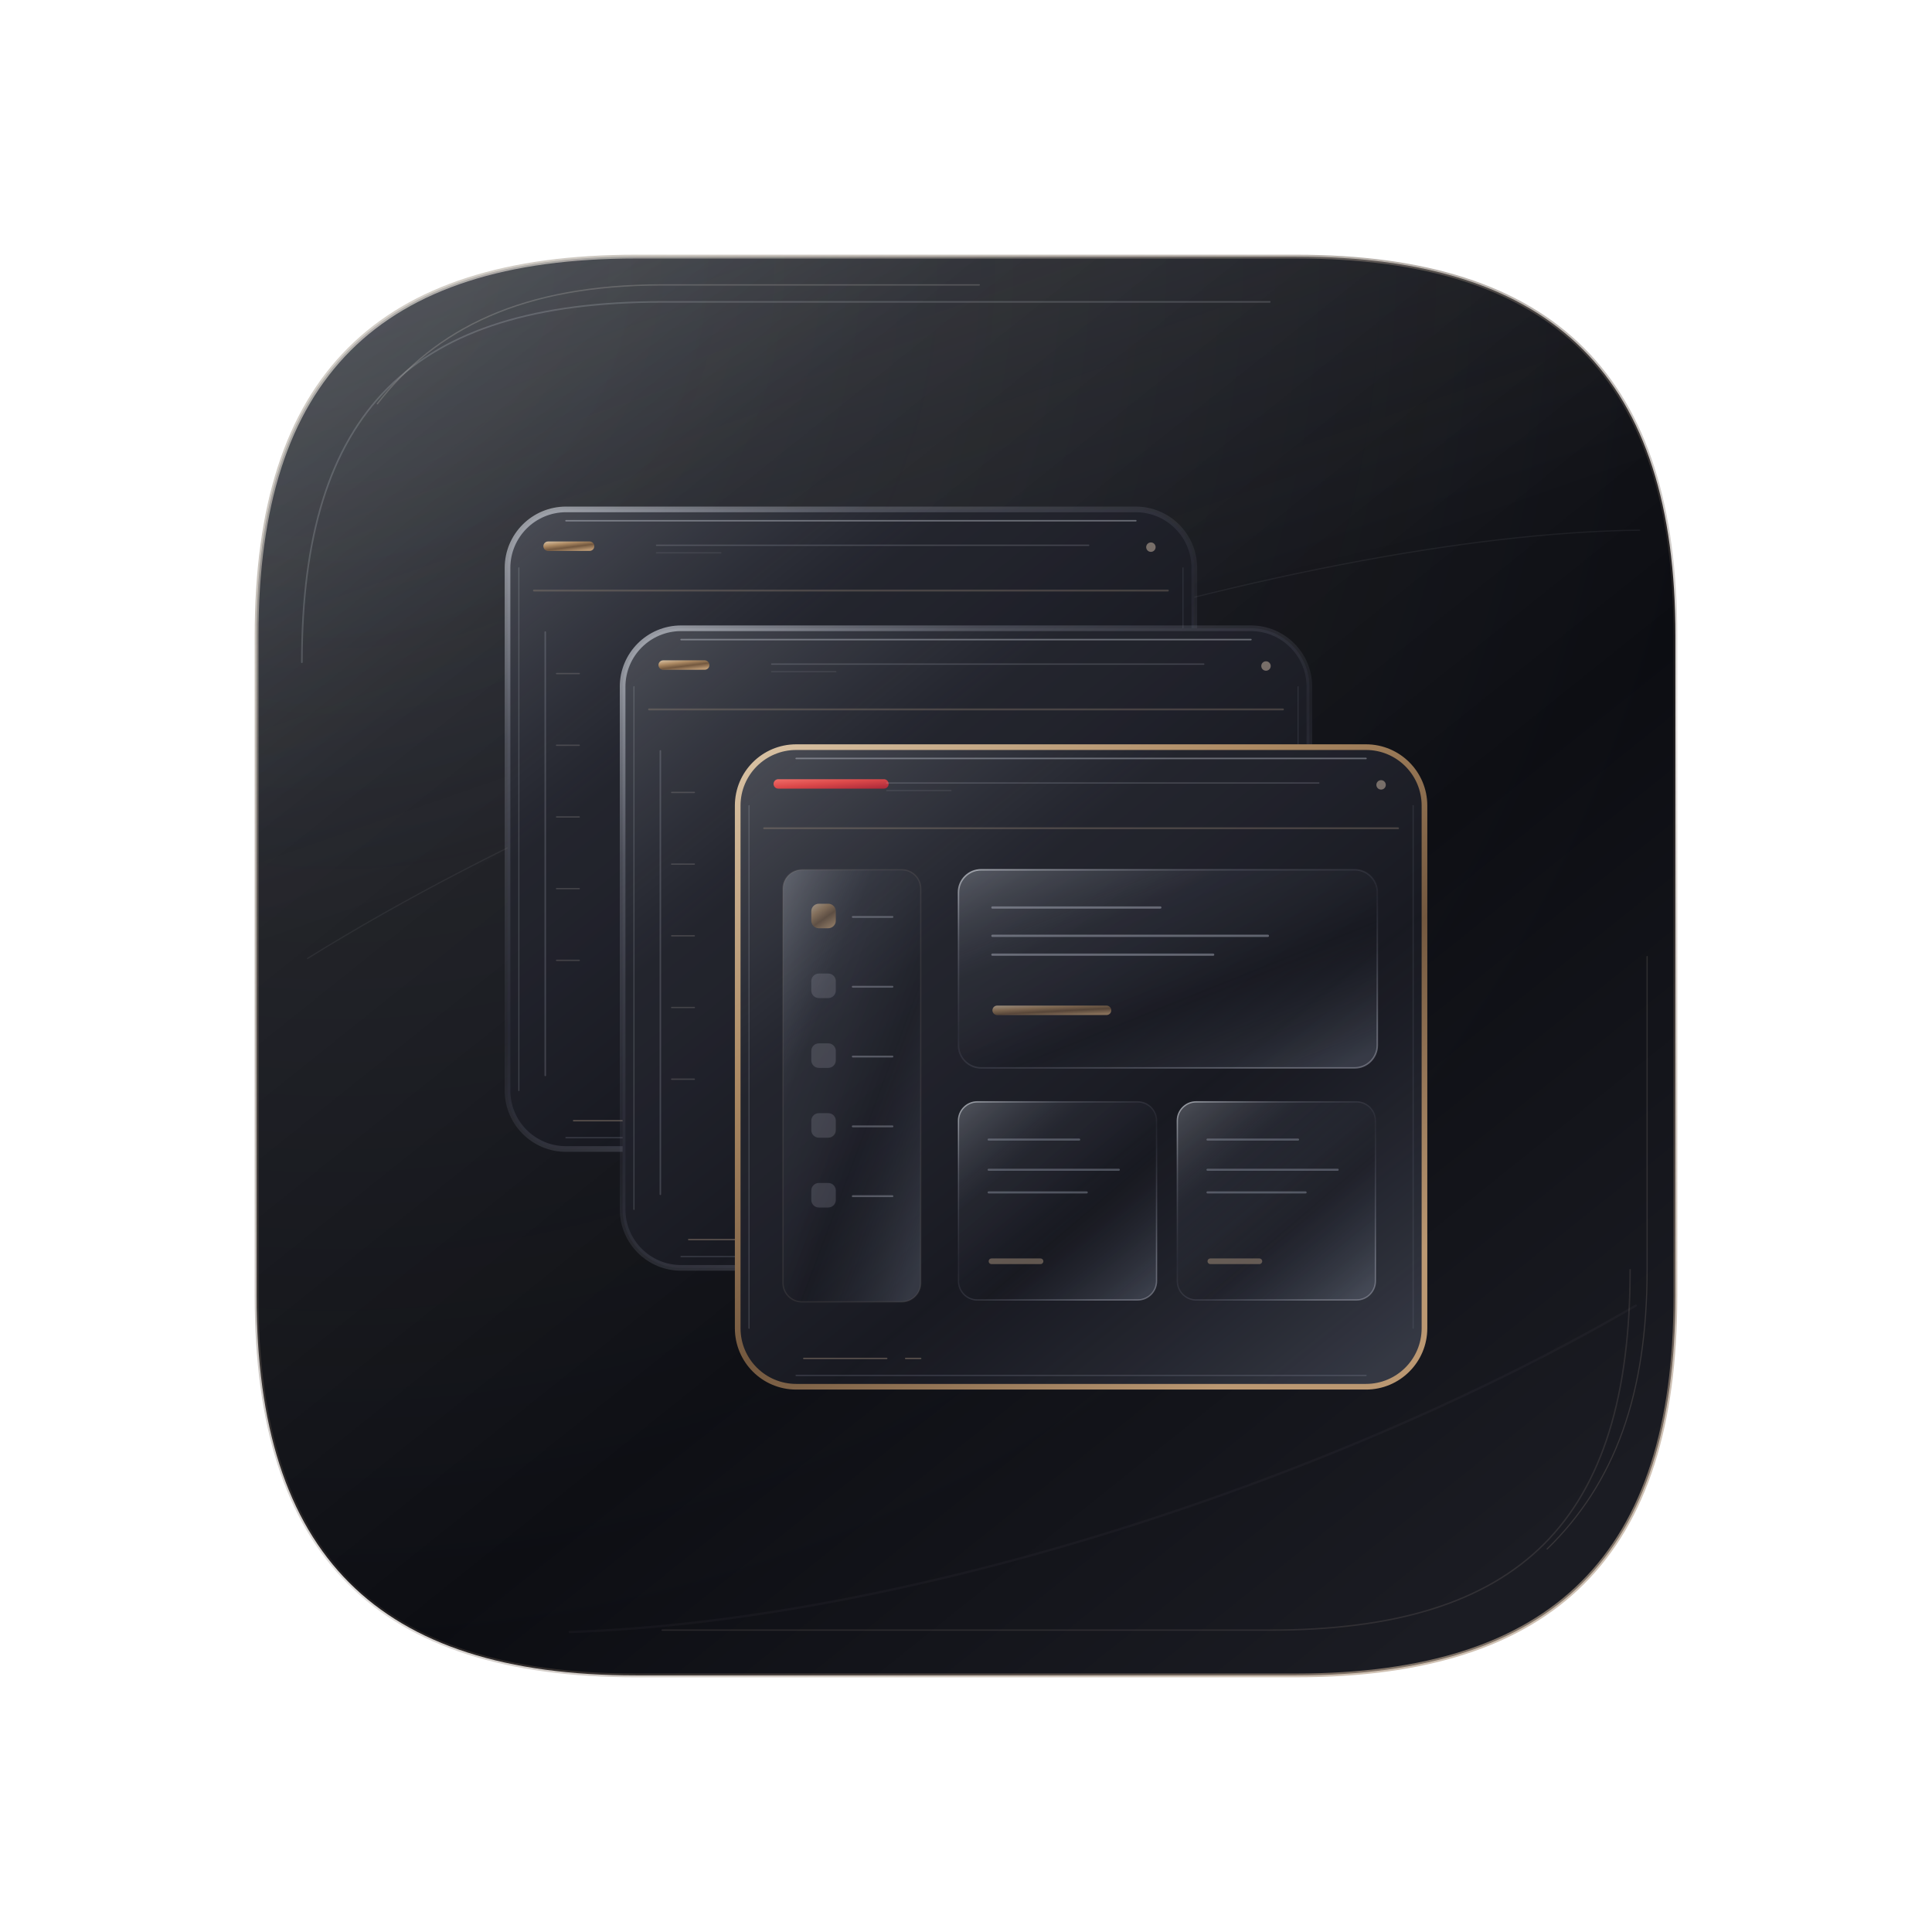
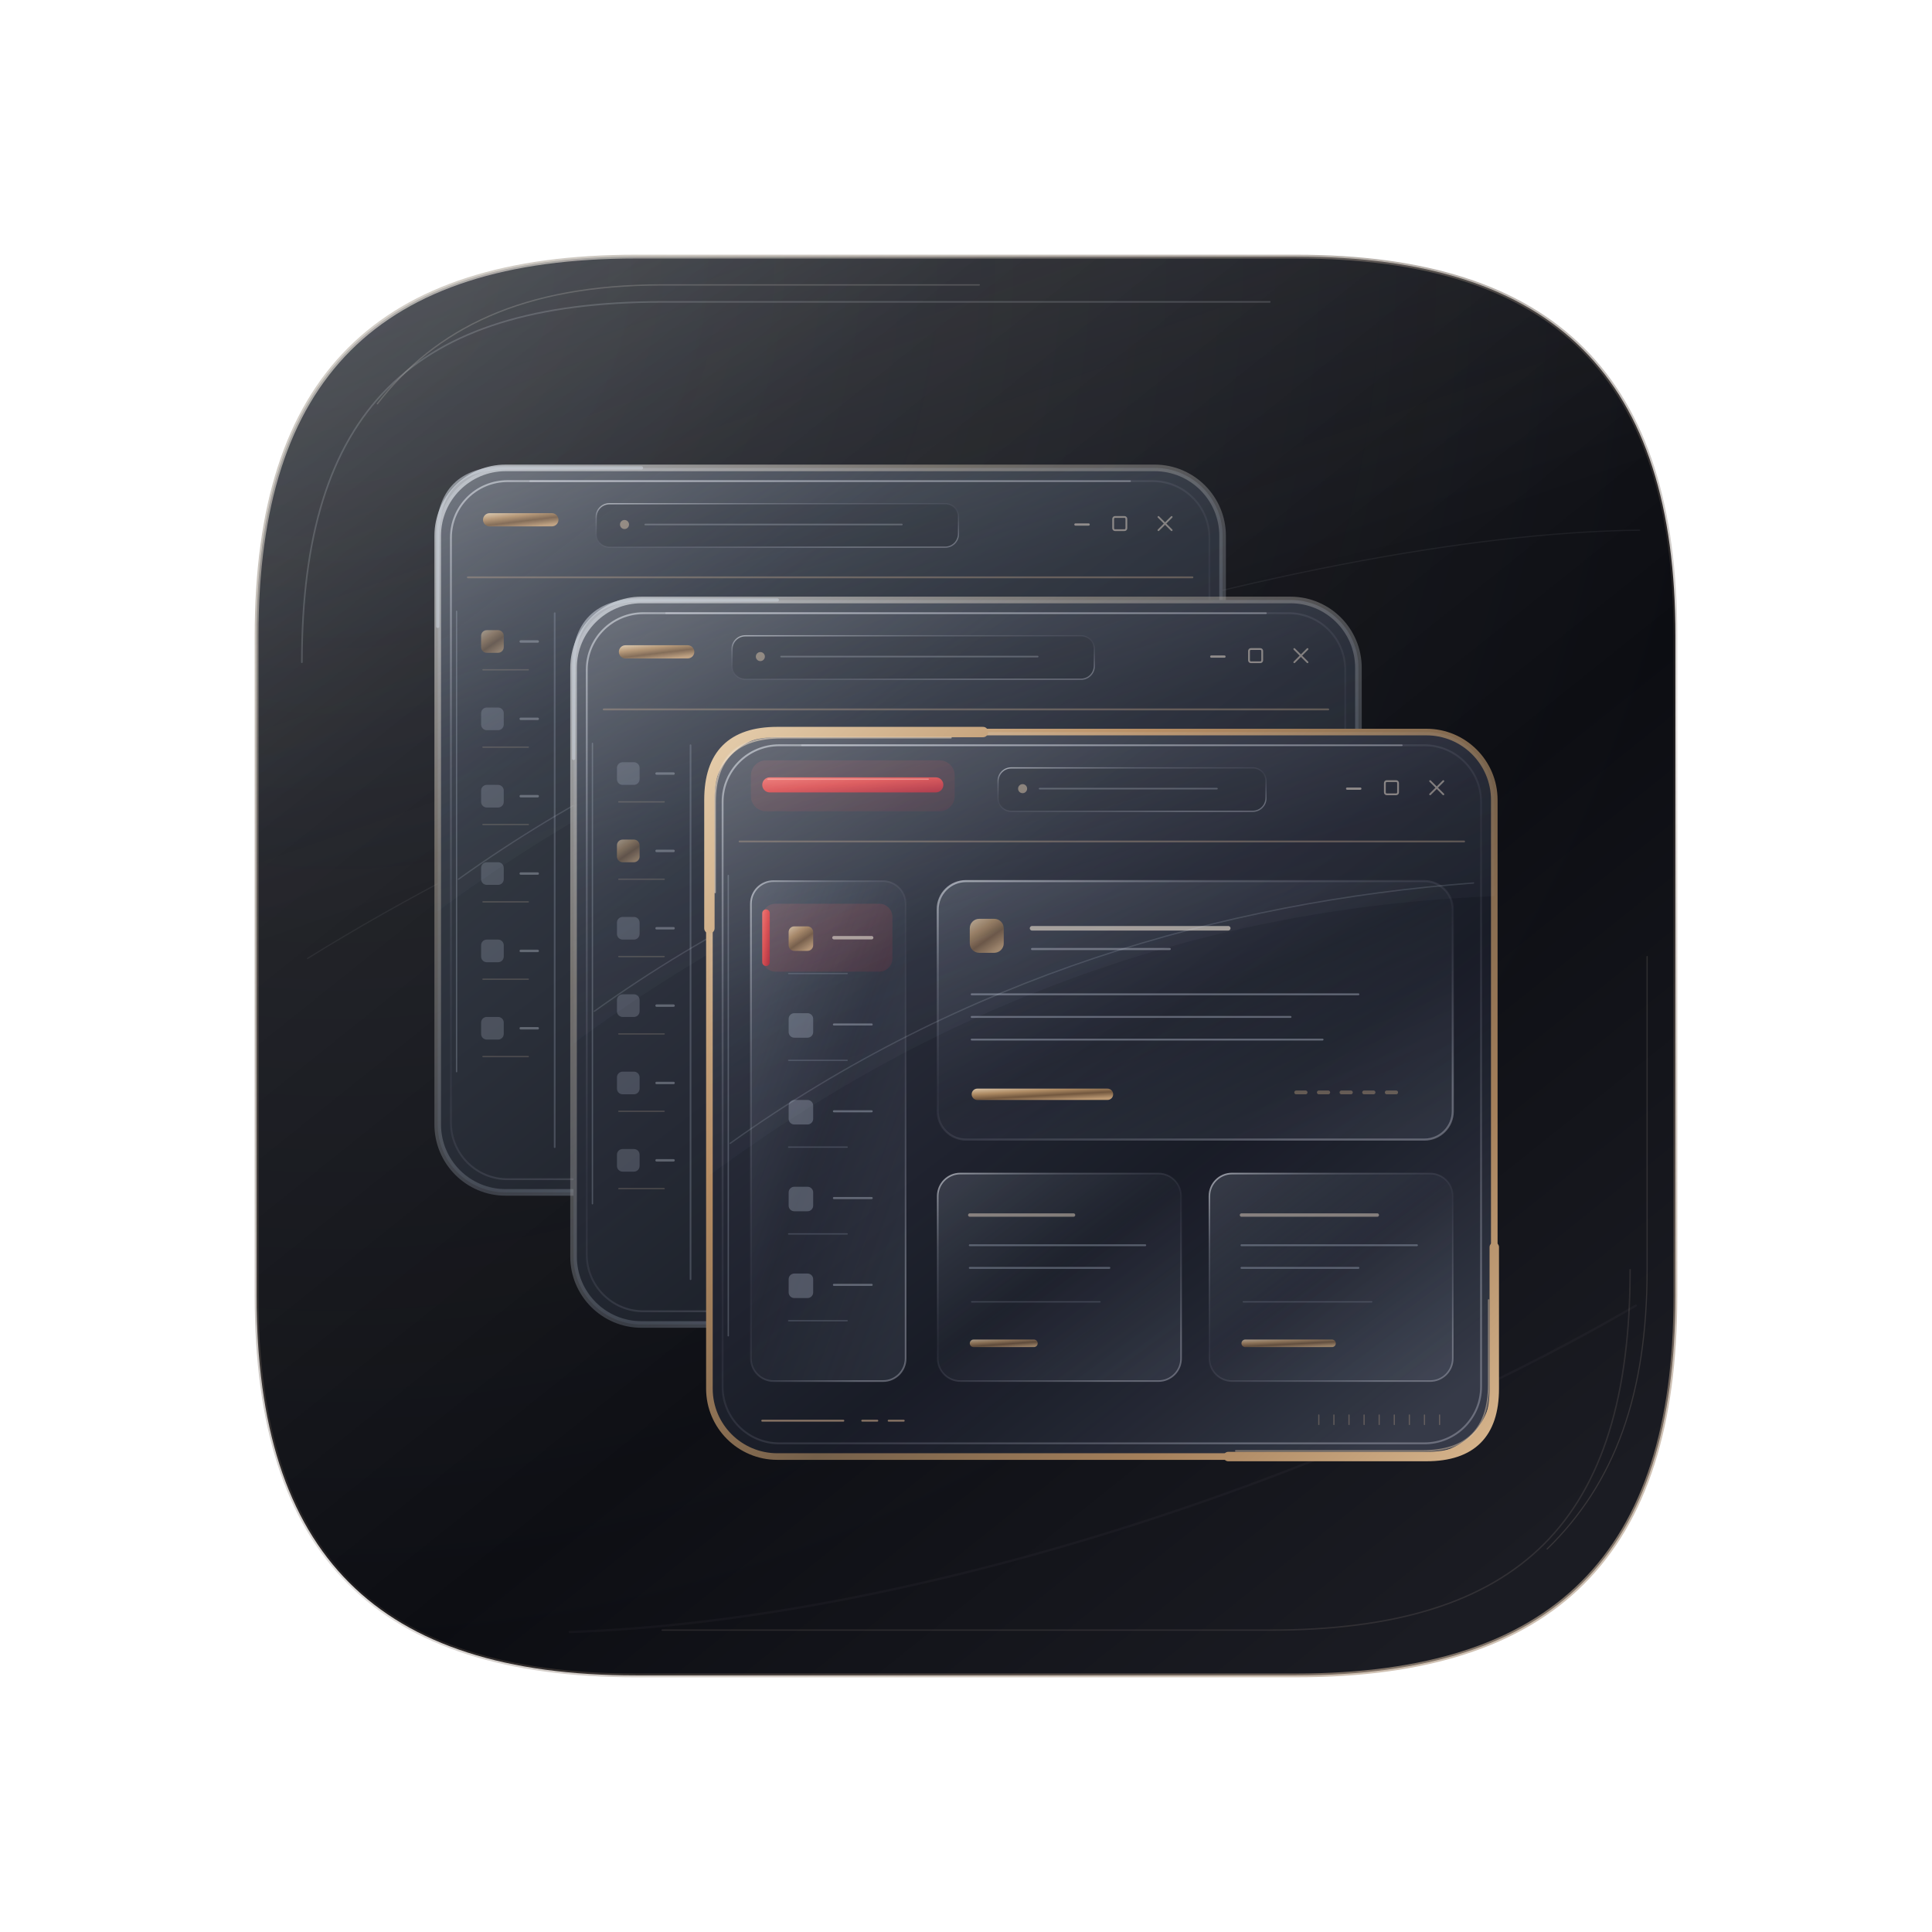
<svg xmlns="http://www.w3.org/2000/svg" width="1024" height="1024" viewBox="0 0 1024 1024" role="img" aria-labelledby="bastle-master-title bastle-master-desc" data-optical-size="master">
  <defs>
    <linearGradient id="bastle-master-obsidian" x1="0" y1="0" x2=".8" y2="1">
      <stop stop-color="#383b40" />
      <stop offset=".25" stop-color="#1c1d22" />
      <stop offset=".65" stop-color="#0c0d12" />
      <stop offset="1" stop-color="#1b1c23" />
    </linearGradient>
    <linearGradient id="bastle-master-rim" x1=".15" y1="0" x2=".8" y2="1">
      <stop stop-color="#c9c3ba" stop-opacity=".8" />
      <stop offset=".3" stop-color="#7c7065" stop-opacity=".55" />
      <stop offset=".62" stop-color="#65564c" stop-opacity=".2" />
      <stop offset="1" stop-color="#b6a08a" stop-opacity=".65" />
    </linearGradient>
    <linearGradient id="bastle-master-bronze" x1="0" y1="0" x2=".7" y2="1">
      <stop stop-color="#dac4a6" />
      <stop offset=".35" stop-color="#ad8a63" />
      <stop offset=".65" stop-color="#73583f" />
      <stop offset="1" stop-color="#bb9872" />
    </linearGradient>
    <linearGradient id="bastle-master-glass" x1=".05" y1="0" x2=".9" y2="1">
      <stop stop-color="#ced5df" stop-opacity=".26" />
      <stop offset=".3" stop-color="#8a93a5" stop-opacity=".08" />
      <stop offset=".62" stop-color="#0b0c13" stop-opacity=".12" />
      <stop offset="1" stop-color="#94a0b6" stop-opacity=".22" />
    </linearGradient>
    <linearGradient id="bastle-master-reflection" x1="0" y1="0" x2=".65" y2="1">
      <stop stop-color="#edf1f5" stop-opacity=".13" />
      <stop offset=".4" stop-color="#e0e7f0" stop-opacity=".04" />
      <stop offset=".65" stop-color="#e0e7f0" stop-opacity="0" />
    </linearGradient>
    <linearGradient id="bastle-master-glassEdge" x1="0" y1="0" x2=".7" y2="1">
      <stop stop-color="#d0d4db" stop-opacity=".7" />
      <stop offset=".24" stop-color="#a6aab8" stop-opacity=".3" />
      <stop offset=".55" stop-color="#5a5b6c" stop-opacity=".15" />
      <stop offset="1" stop-color="#b0b4c2" stop-opacity=".43" />
    </linearGradient>
    <linearGradient id="bastle-master-red" x1="0" y1="0" x2="1" y2="1">
      <stop stop-color="#f06d68" />
      <stop offset=".45" stop-color="#dc494a" />
      <stop offset="1" stop-color="#a92738" />
    </linearGradient>
    <radialGradient id="bastle-master-ambient" cx=".05" cy="0" r="1">
      <stop stop-color="#b0b8c5" stop-opacity=".1" />
      <stop offset="1" stop-color="#b0b8c5" stop-opacity="0" />
    </radialGradient>
    <clipPath id="bastle-master-faceClip">
      <path d="M337 136H687C824 136 888 200 888 337V687C888 824 824 888 687 888H337C200 888 136 824 136 687V337C136 200 200 136 337 136Z" />
    </clipPath>
  </defs>
  <g id="bastle-master-obsidian-glass-face">
    <path d="M337 136H687C824 136 888 200 888 337V687C888 824 824 888 687 888H337C200 888 136 824 136 687V337C136 200 200 136 337 136Z" fill="url(#bastle-master-obsidian)" stroke="url(#bastle-master-rim)" stroke-width="2" stroke-linecap="round" stroke-linejoin="round" />
    <g id="bastle-master-surface-light" clip-path="url(#bastle-master-faceClip)">
      <rect x="136" y="136" width="752" height="752" rx="0" fill="url(#bastle-master-ambient)" />
      <path d="M136 136H888V264C698 278 343 398 136 535Z" fill="url(#bastle-master-reflection)" />
      <path d="M163 508C369 380 686 283 869 281" fill="none" stroke="#d1d6df" stroke-width="0.65" stroke-linecap="round" stroke-linejoin="round" opacity=".07" />
      <path d="M302 865C483 859 711 783 867 692" fill="none" stroke="#b3a6b0" stroke-width="1.2" stroke-linecap="round" stroke-linejoin="round" opacity=".045" />
    </g>
    <path d="M160 351C160 218 218 160 351 160H673" fill="none" stroke="#dce2e9" stroke-width="0.85" stroke-linecap="round" stroke-linejoin="round" opacity=".19" />
    <path d="M864 673C864 806 806 864 673 864H351" fill="none" stroke="#a99b90" stroke-width="0.75" stroke-linecap="round" stroke-linejoin="round" opacity=".16" />
    <g id="bastle-master-polished-perimeter">
      <path d="M200 214C231 174 277 151 351 151H519" fill="none" stroke="#e8e1d8" stroke-width="0.7" stroke-linecap="round" stroke-linejoin="round" opacity=".2" />
      <path d="M873 507V673C873 739 856 786 820 821" fill="none" stroke="#c5b4a4" stroke-width="0.6" stroke-linecap="round" stroke-linejoin="round" opacity=".17" />
    </g>
  </g>
+   <defs>
+     <linearGradient id="bastle-master-sessionGlass" x1=".02" y1="0" x2=".85" y2="1">
+       <stop stop-color="#ced6e2" stop-opacity=".3" />
+       <stop offset=".3" stop-color="#8997ad" stop-opacity=".13" />
+       <stop offset=".64" stop-color="#181b27" stop-opacity=".12" />
+       <stop offset="1" stop-color="#a1acc2" stop-opacity=".21" />
+     </linearGradient>
+     <linearGradient id="bastle-master-sessionEdge" x1="0" y1="0" x2=".8" y2="1">
+       <stop stop-color="#c3c9d2" stop-opacity=".88" />
+       <stop offset=".32" stop-color="#b0a698" stop-opacity=".55" />
+       <stop offset=".64" stop-color="#77808e" stop-opacity=".38" />
+       <stop offset="1" stop-color="#a3abba" stop-opacity=".7" />
+     </linearGradient>
+     <linearGradient id="bastle-master-activeRim" gradientUnits="userSpaceOnUse" x1="394" y1="388" x2="778" y2="772">
+       <stop stop-color="#e2c9a7" />
+       <stop offset=".28" stop-color="#b78e64" />
+       <stop offset=".55" stop-color="#75604a" />
+       <stop offset=".78" stop-color="#a5805b" />
+       <stop offset="1" stop-color="#d4b28a" />
+     </linearGradient>
+     <linearGradient id="bastle-master-sessionReflection" x1=".1" y1="0" x2=".64" y2="1">
+       <stop stop-color="#edf1f8" stop-opacity=".17" />
+       <stop offset=".46" stop-color="#c8d5ec" stop-opacity=".045" />
+       <stop offset="1" stop-color="#bbc8e0" stop-opacity="0" />
+     </linearGradient>
+     <linearGradient id="bastle-master-contentGlass" x1="0" y1="0" x2=".85" y2="1">
+       <stop stop-color="#ced9e9" stop-opacity=".16" />
+       <stop offset=".52" stop-color="#a9b8d0" stop-opacity=".035" />
+       <stop offset="1" stop-color="#a2aec4" stop-opacity=".11" />
+     </linearGradient>
+   </defs>
  <g id="bastle-master-independent-session-windows">
+     <defs>
+       <clipPath id="bastle-master-session-1-clip">
+         <rect x="232" y="248" width="416" height="384" rx="36" />
+       </clipPath>
+     </defs>
    <g id="bastle-master-session-1">
-       <rect x="269" y="270" width="364" height="339" rx="31" fill="#1a1b23" />
      <g id="bastle-master-session-1-glass">
-         <rect x="269" y="270" width="364" height="339" rx="31" fill="url(#bastle-master-glass)" stroke="url(#bastle-master-glassEdge)" stroke-width="3" />
-         <path d="M300 276H602" fill="none" stroke="#d3d8e2" stroke-width="0.8" stroke-linecap="round" stroke-linejoin="round" opacity=".4" />
-         <path d="M275 301V578" fill="none" stroke="#d5dbe4" stroke-width="0.6" stroke-linecap="round" stroke-linejoin="round" opacity=".18" />
-         <path d="M300 603H602" fill="none" stroke="#a8afc2" stroke-width="0.7" stroke-linecap="round" stroke-linejoin="round" opacity=".2" />
-         <path d="M627 301V578" fill="none" stroke="#8b93a6" stroke-width="0.6" stroke-linecap="round" stroke-linejoin="round" opacity=".15" />
-       </g>
-       <g id="bastle-master-header-269-270">
-         <path d="M283 313H619" fill="none" stroke="#a99480" stroke-width="1" stroke-linecap="round" stroke-linejoin="round" opacity=".3" />
-         <rect x="288" y="287" width="27" height="5" rx="2.5" fill="url(#bastle-master-bronze)" />
-         <circle cx="610" cy="290" r="2.5" fill="#b4a394" opacity=".6" />
-         <path d="M348 289H577" fill="none" stroke="#b1b2bf" stroke-width="0.7" stroke-linecap="round" stroke-linejoin="round" opacity=".24" />
-         <path d="M348 293h34" fill="none" stroke="#b1b2bf" stroke-width="0.7" stroke-linecap="round" stroke-linejoin="round" opacity=".12" />
-       </g>
-       <path d="M289 335v235" fill="none" stroke="#bfc4d0" stroke-width="0.8" stroke-linecap="round" stroke-linejoin="round" opacity=".22" />
-       <path d="M295 357h12" fill="none" stroke="#aaa3a0" stroke-width="0.7" stroke-linecap="round" stroke-linejoin="round" opacity=".25" />
-       <path d="M295 395h12" fill="none" stroke="#aaa3a0" stroke-width="0.7" stroke-linecap="round" stroke-linejoin="round" opacity=".25" />
-       <path d="M295 433h12" fill="none" stroke="#aaa3a0" stroke-width="0.7" stroke-linecap="round" stroke-linejoin="round" opacity=".25" />
-       <path d="M295 471h12" fill="none" stroke="#aaa3a0" stroke-width="0.7" stroke-linecap="round" stroke-linejoin="round" opacity=".25" />
-       <path d="M295 509h12" fill="none" stroke="#aaa3a0" stroke-width="0.7" stroke-linecap="round" stroke-linejoin="round" opacity=".25" />
-       <path d="M304 594h44M358 594h8" fill="none" stroke="#b29d89" stroke-width="0.7" stroke-linecap="round" stroke-linejoin="round" opacity=".42" />
-     </g>
+         <rect x="232" y="248" width="416" height="384" rx="36" fill="#262a33" />
+         <rect x="232" y="248" width="416" height="384" rx="36" fill="url(#bastle-master-sessionGlass)" />
+         <rect x="232" y="248" width="416" height="384" rx="36" fill="none" stroke="url(#bastle-master-sessionEdge)" stroke-width="3.5" />
+         <rect x="239" y="255" width="402" height="370" rx="30" fill="none" stroke="url(#bastle-master-glassEdge)" stroke-width="1" />
+       </g>
+       <g id="bastle-master-session-1-header">
+         <path d="M248 306H632" fill="none" stroke="#b69c83" stroke-width="1" stroke-linecap="round" stroke-linejoin="round" opacity=".4" />
+         <rect x="256" y="272" width="40" height="7" rx="3.5" fill="url(#bastle-master-bronze)" />
+         <rect x="316" y="267" width="192" height="23" rx="7" fill="#171b25" stroke="url(#bastle-master-glassEdge)" stroke-width="0.65" fill-opacity=".26" />
+         <circle cx="331" cy="278" r="2.4" fill="#c7b298" opacity=".56" />
+         <path d="M342 278h136" fill="none" stroke="#c2c8d3" stroke-width="0.85" stroke-linecap="round" stroke-linejoin="round" opacity=".29" />
+         <path d="M570 278h7" fill="none" stroke="#c1b7ad" stroke-width="1.2" stroke-linecap="round" stroke-linejoin="round" opacity=".65" />
+         <rect x="590" y="274" width="7" height="7" rx="1" fill="none" stroke="#c1b7ad" stroke-width="0.95" opacity=".62" />
+         <path d="M614 274l7 7m0-7-7 7" fill="none" stroke="#c1b7ad" stroke-width="0.95" stroke-linecap="round" stroke-linejoin="round" opacity=".58" />
+       </g>
+       <g id="bastle-master-session-1-independent-navigation">
+         <path d="M294 325V608" fill="none" stroke="#a4afc2" stroke-width="0.9" stroke-linecap="round" stroke-linejoin="round" opacity=".28" />
+         <rect x="255" y="334" width="12" height="12" rx="3" fill="url(#bastle-master-bronze)" opacity=".6" />
+         <path d="M276 340h9" fill="none" stroke="#c2c9d5" stroke-width="1.3" stroke-linecap="round" stroke-linejoin="round" opacity=".36" />
+         <path d="M256 355h24" fill="none" stroke="#b9a591" stroke-width="0.7" stroke-linecap="round" stroke-linejoin="round" opacity=".25" />
+         <rect x="255" y="375" width="12" height="12" rx="3" fill="#bec8db" opacity=".22" />
+         <path d="M276 381h9" fill="none" stroke="#c2c9d5" stroke-width="1.3" stroke-linecap="round" stroke-linejoin="round" opacity=".36" />
+         <path d="M256 396h24" fill="none" stroke="#b9a591" stroke-width="0.7" stroke-linecap="round" stroke-linejoin="round" opacity=".25" />
+         <rect x="255" y="416" width="12" height="12" rx="3" fill="#bec8db" opacity=".22" />
+         <path d="M276 422h9" fill="none" stroke="#c2c9d5" stroke-width="1.3" stroke-linecap="round" stroke-linejoin="round" opacity=".36" />
+         <path d="M256 437h24" fill="none" stroke="#b9a591" stroke-width="0.7" stroke-linecap="round" stroke-linejoin="round" opacity=".25" />
+         <rect x="255" y="457" width="12" height="12" rx="3" fill="#bec8db" opacity=".22" />
+         <path d="M276 463h9" fill="none" stroke="#c2c9d5" stroke-width="1.3" stroke-linecap="round" stroke-linejoin="round" opacity=".36" />
+         <path d="M256 478h24" fill="none" stroke="#b9a591" stroke-width="0.7" stroke-linecap="round" stroke-linejoin="round" opacity=".25" />
+         <rect x="255" y="498" width="12" height="12" rx="3" fill="#bec8db" opacity=".22" />
+         <path d="M276 504h9" fill="none" stroke="#c2c9d5" stroke-width="1.3" stroke-linecap="round" stroke-linejoin="round" opacity=".36" />
+         <path d="M256 519h24" fill="none" stroke="#b9a591" stroke-width="0.7" stroke-linecap="round" stroke-linejoin="round" opacity=".25" />
+         <rect x="255" y="539" width="12" height="12" rx="3" fill="#bec8db" opacity=".22" />
+         <path d="M276 545h9" fill="none" stroke="#c2c9d5" stroke-width="1.3" stroke-linecap="round" stroke-linejoin="round" opacity=".36" />
+         <path d="M256 560h24" fill="none" stroke="#b9a591" stroke-width="0.7" stroke-linecap="round" stroke-linejoin="round" opacity=".25" />
+       </g>
+       <g id="bastle-master-session-1-reflections" clip-path="url(#bastle-master-session-1-clip)">
+         <path d="M232 248H648V335C496 341 358 390 232 483Z" fill="url(#bastle-master-sessionReflection)" />
+         <path d="M243 466C366 378 504 338 637 328" fill="none" stroke="#d2ddee" stroke-width="0.7" stroke-linecap="round" stroke-linejoin="round" opacity=".15" />
+         <path d="M281 255H599" fill="none" stroke="#e2e7ef" stroke-width="0.8" stroke-linecap="round" stroke-linejoin="round" opacity=".36" />
+         <path d="M242 324V568" fill="none" stroke="#c4cfdf" stroke-width="0.7" stroke-linecap="round" stroke-linejoin="round" opacity=".26" />
+       </g>
+       <g id="bastle-master-session-1-edge-accents">
+         <path d="M232 332V284Q232 248 268 248H340" fill="none" stroke="#cad0d9" stroke-width="1.7" stroke-linecap="round" stroke-linejoin="round" opacity=".58" />
+       </g>
+     </g>
+     <defs>
+       <clipPath id="bastle-master-session-2-clip">
+         <rect x="304" y="318" width="416" height="384" rx="36" />
+       </clipPath>
+     </defs>
    <g id="bastle-master-session-2">
-       <rect x="330" y="333" width="364" height="339" rx="31" fill="#1a1b23" />
      <g id="bastle-master-session-2-glass">
-         <rect x="330" y="333" width="364" height="339" rx="31" fill="url(#bastle-master-glass)" stroke="url(#bastle-master-glassEdge)" stroke-width="3" />
-         <path d="M361 339H663" fill="none" stroke="#d3d8e2" stroke-width="0.8" stroke-linecap="round" stroke-linejoin="round" opacity=".4" />
-         <path d="M336 364V641" fill="none" stroke="#d5dbe4" stroke-width="0.6" stroke-linecap="round" stroke-linejoin="round" opacity=".18" />
-         <path d="M361 666H663" fill="none" stroke="#a8afc2" stroke-width="0.7" stroke-linecap="round" stroke-linejoin="round" opacity=".2" />
-         <path d="M688 364V641" fill="none" stroke="#8b93a6" stroke-width="0.6" stroke-linecap="round" stroke-linejoin="round" opacity=".15" />
-       </g>
-       <g id="bastle-master-header-330-333">
-         <path d="M344 376H680" fill="none" stroke="#a99480" stroke-width="1" stroke-linecap="round" stroke-linejoin="round" opacity=".3" />
-         <rect x="349" y="350" width="27" height="5" rx="2.5" fill="url(#bastle-master-bronze)" />
-         <circle cx="671" cy="353" r="2.5" fill="#b4a394" opacity=".6" />
-         <path d="M409 352H638" fill="none" stroke="#b1b2bf" stroke-width="0.7" stroke-linecap="round" stroke-linejoin="round" opacity=".24" />
-         <path d="M409 356h34" fill="none" stroke="#b1b2bf" stroke-width="0.7" stroke-linecap="round" stroke-linejoin="round" opacity=".12" />
-       </g>
-       <path d="M350 398v235" fill="none" stroke="#bfc4d0" stroke-width="0.8" stroke-linecap="round" stroke-linejoin="round" opacity=".22" />
-       <path d="M356 420h12" fill="none" stroke="#aaa3a0" stroke-width="0.7" stroke-linecap="round" stroke-linejoin="round" opacity=".25" />
-       <path d="M356 458h12" fill="none" stroke="#aaa3a0" stroke-width="0.7" stroke-linecap="round" stroke-linejoin="round" opacity=".25" />
-       <path d="M356 496h12" fill="none" stroke="#aaa3a0" stroke-width="0.7" stroke-linecap="round" stroke-linejoin="round" opacity=".25" />
-       <path d="M356 534h12" fill="none" stroke="#aaa3a0" stroke-width="0.7" stroke-linecap="round" stroke-linejoin="round" opacity=".25" />
-       <path d="M356 572h12" fill="none" stroke="#aaa3a0" stroke-width="0.7" stroke-linecap="round" stroke-linejoin="round" opacity=".25" />
-       <path d="M365 657h44M419 657h8" fill="none" stroke="#b29d89" stroke-width="0.7" stroke-linecap="round" stroke-linejoin="round" opacity=".42" />
-     </g>
+         <rect x="304" y="318" width="416" height="384" rx="36" fill="#20242e" />
+         <rect x="304" y="318" width="416" height="384" rx="36" fill="url(#bastle-master-sessionGlass)" />
+         <rect x="304" y="318" width="416" height="384" rx="36" fill="none" stroke="url(#bastle-master-sessionEdge)" stroke-width="3.5" />
+         <rect x="311" y="325" width="402" height="370" rx="30" fill="none" stroke="url(#bastle-master-glassEdge)" stroke-width="1" />
+       </g>
+       <g id="bastle-master-session-2-header">
+         <path d="M320 376H704" fill="none" stroke="#b69c83" stroke-width="1" stroke-linecap="round" stroke-linejoin="round" opacity=".4" />
+         <rect x="328" y="342" width="40" height="7" rx="3.5" fill="url(#bastle-master-bronze)" />
+         <rect x="388" y="337" width="192" height="23" rx="7" fill="#171b25" stroke="url(#bastle-master-glassEdge)" stroke-width="0.65" fill-opacity=".26" />
+         <circle cx="403" cy="348" r="2.4" fill="#c7b298" opacity=".56" />
+         <path d="M414 348h136" fill="none" stroke="#c2c8d3" stroke-width="0.85" stroke-linecap="round" stroke-linejoin="round" opacity=".29" />
+         <path d="M642 348h7" fill="none" stroke="#c1b7ad" stroke-width="1.2" stroke-linecap="round" stroke-linejoin="round" opacity=".65" />
+         <rect x="662" y="344" width="7" height="7" rx="1" fill="none" stroke="#c1b7ad" stroke-width="0.95" opacity=".62" />
+         <path d="M686 344l7 7m0-7-7 7" fill="none" stroke="#c1b7ad" stroke-width="0.95" stroke-linecap="round" stroke-linejoin="round" opacity=".58" />
+       </g>
+       <g id="bastle-master-session-2-independent-navigation">
+         <path d="M366 395V678" fill="none" stroke="#a4afc2" stroke-width="0.9" stroke-linecap="round" stroke-linejoin="round" opacity=".28" />
+         <rect x="327" y="404" width="12" height="12" rx="3" fill="#bec8db" opacity=".22" />
+         <path d="M348 410h9" fill="none" stroke="#c2c9d5" stroke-width="1.3" stroke-linecap="round" stroke-linejoin="round" opacity=".36" />
+         <path d="M328 425h24" fill="none" stroke="#b9a591" stroke-width="0.7" stroke-linecap="round" stroke-linejoin="round" opacity=".25" />
+         <rect x="327" y="445" width="12" height="12" rx="3" fill="url(#bastle-master-bronze)" opacity=".6" />
+         <path d="M348 451h9" fill="none" stroke="#c2c9d5" stroke-width="1.3" stroke-linecap="round" stroke-linejoin="round" opacity=".36" />
+         <path d="M328 466h24" fill="none" stroke="#b9a591" stroke-width="0.7" stroke-linecap="round" stroke-linejoin="round" opacity=".25" />
+         <rect x="327" y="486" width="12" height="12" rx="3" fill="#bec8db" opacity=".22" />
+         <path d="M348 492h9" fill="none" stroke="#c2c9d5" stroke-width="1.3" stroke-linecap="round" stroke-linejoin="round" opacity=".36" />
+         <path d="M328 507h24" fill="none" stroke="#b9a591" stroke-width="0.7" stroke-linecap="round" stroke-linejoin="round" opacity=".25" />
+         <rect x="327" y="527" width="12" height="12" rx="3" fill="#bec8db" opacity=".22" />
+         <path d="M348 533h9" fill="none" stroke="#c2c9d5" stroke-width="1.3" stroke-linecap="round" stroke-linejoin="round" opacity=".36" />
+         <path d="M328 548h24" fill="none" stroke="#b9a591" stroke-width="0.7" stroke-linecap="round" stroke-linejoin="round" opacity=".25" />
+         <rect x="327" y="568" width="12" height="12" rx="3" fill="#bec8db" opacity=".22" />
+         <path d="M348 574h9" fill="none" stroke="#c2c9d5" stroke-width="1.3" stroke-linecap="round" stroke-linejoin="round" opacity=".36" />
+         <path d="M328 589h24" fill="none" stroke="#b9a591" stroke-width="0.7" stroke-linecap="round" stroke-linejoin="round" opacity=".25" />
+         <rect x="327" y="609" width="12" height="12" rx="3" fill="#bec8db" opacity=".22" />
+         <path d="M348 615h9" fill="none" stroke="#c2c9d5" stroke-width="1.3" stroke-linecap="round" stroke-linejoin="round" opacity=".36" />
+         <path d="M328 630h24" fill="none" stroke="#b9a591" stroke-width="0.7" stroke-linecap="round" stroke-linejoin="round" opacity=".25" />
+       </g>
+       <g id="bastle-master-session-2-reflections" clip-path="url(#bastle-master-session-2-clip)">
+         <path d="M304 318H720V405C568 411 430 460 304 553Z" fill="url(#bastle-master-sessionReflection)" />
+         <path d="M315 536C438 448 576 408 709 398" fill="none" stroke="#d2ddee" stroke-width="0.7" stroke-linecap="round" stroke-linejoin="round" opacity=".15" />
+         <path d="M353 325H671" fill="none" stroke="#e2e7ef" stroke-width="0.8" stroke-linecap="round" stroke-linejoin="round" opacity=".36" />
+         <path d="M314 394V638" fill="none" stroke="#c4cfdf" stroke-width="0.7" stroke-linecap="round" stroke-linejoin="round" opacity=".26" />
+       </g>
+       <g id="bastle-master-session-2-edge-accents">
+         <path d="M304 402V354Q304 318 340 318H412" fill="none" stroke="#cad0d9" stroke-width="1.7" stroke-linecap="round" stroke-linejoin="round" opacity=".58" />
+       </g>
+     </g>
+     <defs>
+       <clipPath id="bastle-master-session-3-clip">
+         <rect x="376" y="388" width="416" height="384" rx="36" />
+       </clipPath>
+     </defs>
    <g id="bastle-master-session-3">
-       <rect x="391" y="396" width="364" height="339" rx="31" fill="#1a1b23" />
      <g id="bastle-master-session-3-glass">
-         <rect x="391" y="396" width="364" height="339" rx="31" fill="url(#bastle-master-glass)" stroke="url(#bastle-master-bronze)" stroke-width="3" />
-         <path d="M422 402H724" fill="none" stroke="#d3d8e2" stroke-width="0.8" stroke-linecap="round" stroke-linejoin="round" opacity=".4" />
-         <path d="M397 427V704" fill="none" stroke="#d5dbe4" stroke-width="0.6" stroke-linecap="round" stroke-linejoin="round" opacity=".18" />
-         <path d="M422 729H724" fill="none" stroke="#a8afc2" stroke-width="0.7" stroke-linecap="round" stroke-linejoin="round" opacity=".2" />
-         <path d="M749 427V704" fill="none" stroke="#8b93a6" stroke-width="0.6" stroke-linecap="round" stroke-linejoin="round" opacity=".15" />
-       </g>
-       <g id="bastle-master-header-391-396">
-         <path d="M405 439H741" fill="none" stroke="#a99480" stroke-width="1" stroke-linecap="round" stroke-linejoin="round" opacity=".3" />
-         <rect x="410" y="413" width="61" height="5" rx="2.5" fill="url(#bastle-master-red)" />
-         <circle cx="732" cy="416" r="2.5" fill="#b4a394" opacity=".6" />
-         <path d="M470 415H699" fill="none" stroke="#b1b2bf" stroke-width="0.7" stroke-linecap="round" stroke-linejoin="round" opacity=".24" />
-         <path d="M470 419h34" fill="none" stroke="#b1b2bf" stroke-width="0.7" stroke-linecap="round" stroke-linejoin="round" opacity=".12" />
+         <rect x="376" y="388" width="416" height="384" rx="36" fill="#191c27" />
+         <rect x="376" y="388" width="416" height="384" rx="36" fill="url(#bastle-master-sessionGlass)" />
+         <rect x="376" y="388" width="416" height="384" rx="36" fill="none" stroke="url(#bastle-master-activeRim)" stroke-width="3.5" />
+         <rect x="383" y="395" width="402" height="370" rx="30" fill="none" stroke="url(#bastle-master-glassEdge)" stroke-width="1" />
+       </g>
+       <g id="bastle-master-session-3-header">
+         <path d="M392 446H776" fill="none" stroke="#b69c83" stroke-width="1" stroke-linecap="round" stroke-linejoin="round" opacity=".4" />
+         <rect x="398" y="403" width="108" height="27" rx="8" fill="url(#bastle-master-red)" opacity=".13" />
+         <rect x="404" y="412" width="96" height="8" rx="4" fill="url(#bastle-master-red)" />
+         <path d="M407 413h85" fill="none" stroke="#ffc9b8" stroke-width="0.65" stroke-linecap="round" stroke-linejoin="round" opacity=".46" />
+         <rect x="529" y="407" width="142" height="23" rx="7" fill="#171b25" stroke="url(#bastle-master-glassEdge)" stroke-width="0.65" fill-opacity=".26" />
+         <circle cx="542" cy="418" r="2.4" fill="#c7b298" opacity=".56" />
+         <path d="M551 418h94" fill="none" stroke="#c2c8d3" stroke-width="0.85" stroke-linecap="round" stroke-linejoin="round" opacity=".29" />
+         <path d="M714 418h7" fill="none" stroke="#c1b7ad" stroke-width="1.2" stroke-linecap="round" stroke-linejoin="round" opacity=".65" />
+         <rect x="734" y="414" width="7" height="7" rx="1" fill="none" stroke="#c1b7ad" stroke-width="0.95" opacity=".62" />
+         <path d="M758 414l7 7m0-7-7 7" fill="none" stroke="#c1b7ad" stroke-width="0.95" stroke-linecap="round" stroke-linejoin="round" opacity=".58" />
      </g>
      <g id="bastle-master-active-window-content">
-         <rect x="415" y="461" width="73" height="229" rx="10" fill="url(#bastle-master-glass)" stroke="#d4c1ac" stroke-width="0.7" stroke-opacity=".1" />
-         <rect x="430" y="479" width="13" height="13" rx="4" fill="url(#bastle-master-bronze)" opacity=".6" />
-         <path d="M452 486h21" fill="none" stroke="#b9becc" stroke-width="1" stroke-linecap="round" stroke-linejoin="round" opacity=".35" />
-         <rect x="430" y="516" width="13" height="13" rx="4" fill="#b2b4c2" opacity=".2" />
-         <path d="M452 523h21" fill="none" stroke="#b9becc" stroke-width="1" stroke-linecap="round" stroke-linejoin="round" opacity=".35" />
-         <rect x="430" y="553" width="13" height="13" rx="4" fill="#b2b4c2" opacity=".2" />
-         <path d="M452 560h21" fill="none" stroke="#b9becc" stroke-width="1" stroke-linecap="round" stroke-linejoin="round" opacity=".35" />
-         <rect x="430" y="590" width="13" height="13" rx="4" fill="#b2b4c2" opacity=".2" />
-         <path d="M452 597h21" fill="none" stroke="#b9becc" stroke-width="1" stroke-linecap="round" stroke-linejoin="round" opacity=".35" />
-         <rect x="430" y="627" width="13" height="13" rx="4" fill="#b2b4c2" opacity=".2" />
-         <path d="M452 634h21" fill="none" stroke="#b9becc" stroke-width="1" stroke-linecap="round" stroke-linejoin="round" opacity=".35" />
-         <rect x="508" y="461" width="222" height="105" rx="12" fill="url(#bastle-master-glass)" stroke="url(#bastle-master-glassEdge)" stroke-width="0.8" />
-         <path d="M526 481h89M526 496h146M526 506h117" fill="none" stroke="#c4c9d7" stroke-width="1.2" stroke-linecap="round" stroke-linejoin="round" opacity=".4" />
-         <rect x="526" y="533" width="63" height="5" rx="2.5" fill="url(#bastle-master-bronze)" opacity=".65" />
-         <rect x="508" y="584" width="105" height="105" rx="10" fill="url(#bastle-master-glass)" stroke="url(#bastle-master-glassEdge)" stroke-width="0.7" />
-         <path d="M524 604h48M524 620h69M524 632h52" fill="none" stroke="#b3bacb" stroke-width="1.1" stroke-linecap="round" stroke-linejoin="round" opacity=".35" />
-         <rect x="524" y="667" width="29" height="3" rx="1.5" fill="#a9937d" opacity=".5" />
-         <rect x="624" y="584" width="105" height="105" rx="10" fill="url(#bastle-master-glass)" stroke="url(#bastle-master-glassEdge)" stroke-width="0.7" />
-         <path d="M640 604h48M640 620h69M640 632h52" fill="none" stroke="#b3bacb" stroke-width="1.1" stroke-linecap="round" stroke-linejoin="round" opacity=".35" />
-         <rect x="640" y="667" width="29" height="3" rx="1.5" fill="#a9937d" opacity=".5" />
-       </g>
-       <path d="M426 720h44M480 720h8" fill="none" stroke="#b29d89" stroke-width="0.7" stroke-linecap="round" stroke-linejoin="round" opacity=".42" />
+         <rect x="398" y="467" width="82" height="265" rx="12" fill="url(#bastle-master-contentGlass)" stroke="url(#bastle-master-glassEdge)" stroke-width="0.9" />
+         <rect x="404" y="479" width="69" height="36" rx="7" fill="url(#bastle-master-red)" opacity=".16" />
+         <rect x="404" y="482" width="4" height="30" rx="2" fill="url(#bastle-master-red)" />
+         <rect x="418" y="491" width="13" height="13" rx="3" fill="url(#bastle-master-bronze)" opacity=".9" />
+         <path d="M442 497h20" fill="none" stroke="#ddd3c6" stroke-width="1.8" stroke-linecap="round" stroke-linejoin="round" opacity=".65" />
+         <path d="M418 516h31" fill="none" stroke="#adb7cb" stroke-width="0.7" stroke-linecap="round" stroke-linejoin="round" opacity=".22" />
+         <rect x="418" y="537" width="13" height="13" rx="3" fill="#b9c3d5" opacity=".3" />
+         <path d="M442 543h20" fill="none" stroke="#c3cbd9" stroke-width="1.1" stroke-linecap="round" stroke-linejoin="round" opacity=".38" />
+         <path d="M418 562h31" fill="none" stroke="#adb7cb" stroke-width="0.7" stroke-linecap="round" stroke-linejoin="round" opacity=".22" />
+         <rect x="418" y="583" width="13" height="13" rx="3" fill="#b9c3d5" opacity=".3" />
+         <path d="M442 589h20" fill="none" stroke="#c3cbd9" stroke-width="1.1" stroke-linecap="round" stroke-linejoin="round" opacity=".38" />
+         <path d="M418 608h31" fill="none" stroke="#adb7cb" stroke-width="0.7" stroke-linecap="round" stroke-linejoin="round" opacity=".22" />
+         <rect x="418" y="629" width="13" height="13" rx="3" fill="#b9c3d5" opacity=".3" />
+         <path d="M442 635h20" fill="none" stroke="#c3cbd9" stroke-width="1.1" stroke-linecap="round" stroke-linejoin="round" opacity=".38" />
+         <path d="M418 654h31" fill="none" stroke="#adb7cb" stroke-width="0.7" stroke-linecap="round" stroke-linejoin="round" opacity=".22" />
+         <rect x="418" y="675" width="13" height="13" rx="3" fill="#b9c3d5" opacity=".3" />
+         <path d="M442 681h20" fill="none" stroke="#c3cbd9" stroke-width="1.1" stroke-linecap="round" stroke-linejoin="round" opacity=".38" />
+         <path d="M418 700h31" fill="none" stroke="#adb7cb" stroke-width="0.7" stroke-linecap="round" stroke-linejoin="round" opacity=".22" />
+         <rect x="497" y="467" width="273" height="137" rx="15" fill="url(#bastle-master-contentGlass)" stroke="url(#bastle-master-glassEdge)" stroke-width="1.1" />
+         <rect x="514" y="487" width="18" height="18" rx="5" fill="url(#bastle-master-bronze)" opacity=".78" />
+         <path d="M547 492h104" fill="none" stroke="#e0d5c8" stroke-width="2.4" stroke-linecap="round" stroke-linejoin="round" opacity=".65" />
+         <path d="M547 503h73" fill="none" stroke="#c8cdda" stroke-width="1.1" stroke-linecap="round" stroke-linejoin="round" opacity=".4" />
+         <path d="M515 527h205M515 539h169M515 551h186" fill="none" stroke="#c6cedf" stroke-width="1" stroke-linecap="round" stroke-linejoin="round" opacity=".38" />
+         <rect x="515" y="577" width="75" height="6" rx="3" fill="url(#bastle-master-bronze)" />
+         <path d="M687 579h5" fill="none" stroke="#c4a581" stroke-width="2" stroke-linecap="round" stroke-linejoin="round" opacity=".4" />
+         <path d="M699 579h5" fill="none" stroke="#c4a581" stroke-width="2" stroke-linecap="round" stroke-linejoin="round" opacity=".4" />
+         <path d="M711 579h5" fill="none" stroke="#c4a581" stroke-width="2" stroke-linecap="round" stroke-linejoin="round" opacity=".4" />
+         <path d="M723 579h5" fill="none" stroke="#c4a581" stroke-width="2" stroke-linecap="round" stroke-linejoin="round" opacity=".4" />
+         <path d="M735 579h5" fill="none" stroke="#c4a581" stroke-width="2" stroke-linecap="round" stroke-linejoin="round" opacity=".4" />
+         <rect x="497" y="622" width="129" height="110" rx="12" fill="url(#bastle-master-contentGlass)" stroke="url(#bastle-master-glassEdge)" stroke-width="0.85" />
+         <path d="M514 644h55" fill="none" stroke="#d5c7b7" stroke-width="1.8" stroke-linecap="round" stroke-linejoin="round" opacity=".53" />
+         <path d="M514 660h93M514 672h74" fill="none" stroke="#bac5d9" stroke-width="1" stroke-linecap="round" stroke-linejoin="round" opacity=".35" />
+         <rect x="514" y="710" width="36" height="4" rx="2" fill="url(#bastle-master-bronze)" opacity=".75" />
+         <path d="M515 690h68" fill="none" stroke="#b5bfd2" stroke-width="0.7" stroke-linecap="round" stroke-linejoin="round" opacity=".2" />
+         <rect x="641" y="622" width="129" height="110" rx="12" fill="url(#bastle-master-contentGlass)" stroke="url(#bastle-master-glassEdge)" stroke-width="0.85" />
+         <path d="M658 644h72" fill="none" stroke="#d5c7b7" stroke-width="1.8" stroke-linecap="round" stroke-linejoin="round" opacity=".53" />
+         <path d="M658 660h93M658 672h62" fill="none" stroke="#bac5d9" stroke-width="1" stroke-linecap="round" stroke-linejoin="round" opacity=".35" />
+         <rect x="658" y="710" width="50" height="4" rx="2" fill="url(#bastle-master-bronze)" opacity=".75" />
+         <path d="M659 690h68" fill="none" stroke="#b5bfd2" stroke-width="0.7" stroke-linecap="round" stroke-linejoin="round" opacity=".2" />
+       </g>
+       <g id="bastle-master-session-3-reflections" clip-path="url(#bastle-master-session-3-clip)">
+         <path d="M376 388H792V475C640 481 502 530 376 623Z" fill="url(#bastle-master-sessionReflection)" />
+         <path d="M387 606C510 518 648 478 781 468" fill="none" stroke="#d2ddee" stroke-width="0.7" stroke-linecap="round" stroke-linejoin="round" opacity=".15" />
+         <path d="M425 395H743" fill="none" stroke="#e2e7ef" stroke-width="0.8" stroke-linecap="round" stroke-linejoin="round" opacity=".36" />
+         <path d="M386 464V708" fill="none" stroke="#c4cfdf" stroke-width="0.7" stroke-linecap="round" stroke-linejoin="round" opacity=".26" />
+       </g>
+       <g id="bastle-master-session-3-edge-accents">
+         <path d="M376 492V424Q376 388 412 388H521" fill="none" stroke="url(#bastle-master-activeRim)" stroke-width="5.5" stroke-linecap="round" stroke-linejoin="round" />
+         <path d="M651 772H756Q792 772 792 736V661" fill="none" stroke="url(#bastle-master-activeRim)" stroke-width="5" stroke-linecap="round" stroke-linejoin="round" />
+         <path d="M379 473V425Q379 391 414 391H504" fill="none" stroke="#f1dec6" stroke-width="0.85" stroke-linecap="round" stroke-linejoin="round" opacity=".57" />
+         <path d="M655 769H754Q789 769 789 734V689" fill="none" stroke="#ead0b0" stroke-width="0.8" stroke-linecap="round" stroke-linejoin="round" opacity=".43" />
+         <path d="M404 753h43m10 0h8m6 0h8" fill="none" stroke="#c0a082" stroke-width="1" stroke-linecap="round" stroke-linejoin="round" opacity=".65" />
+         <path d="M763 750v5" fill="none" stroke="#baa087" stroke-width="0.65" stroke-linecap="round" stroke-linejoin="round" opacity=".35" />
+         <path d="M755 750v5" fill="none" stroke="#baa087" stroke-width="0.65" stroke-linecap="round" stroke-linejoin="round" opacity=".35" />
+         <path d="M747 750v5" fill="none" stroke="#baa087" stroke-width="0.65" stroke-linecap="round" stroke-linejoin="round" opacity=".35" />
+         <path d="M739 750v5" fill="none" stroke="#baa087" stroke-width="0.65" stroke-linecap="round" stroke-linejoin="round" opacity=".35" />
+         <path d="M731 750v5" fill="none" stroke="#baa087" stroke-width="0.65" stroke-linecap="round" stroke-linejoin="round" opacity=".35" />
+         <path d="M723 750v5" fill="none" stroke="#baa087" stroke-width="0.65" stroke-linecap="round" stroke-linejoin="round" opacity=".35" />
+         <path d="M715 750v5" fill="none" stroke="#baa087" stroke-width="0.65" stroke-linecap="round" stroke-linejoin="round" opacity=".35" />
+         <path d="M707 750v5" fill="none" stroke="#baa087" stroke-width="0.65" stroke-linecap="round" stroke-linejoin="round" opacity=".35" />
+         <path d="M699 750v5" fill="none" stroke="#baa087" stroke-width="0.65" stroke-linecap="round" stroke-linejoin="round" opacity=".35" />
+       </g>
    </g>
  </g>
</svg>
